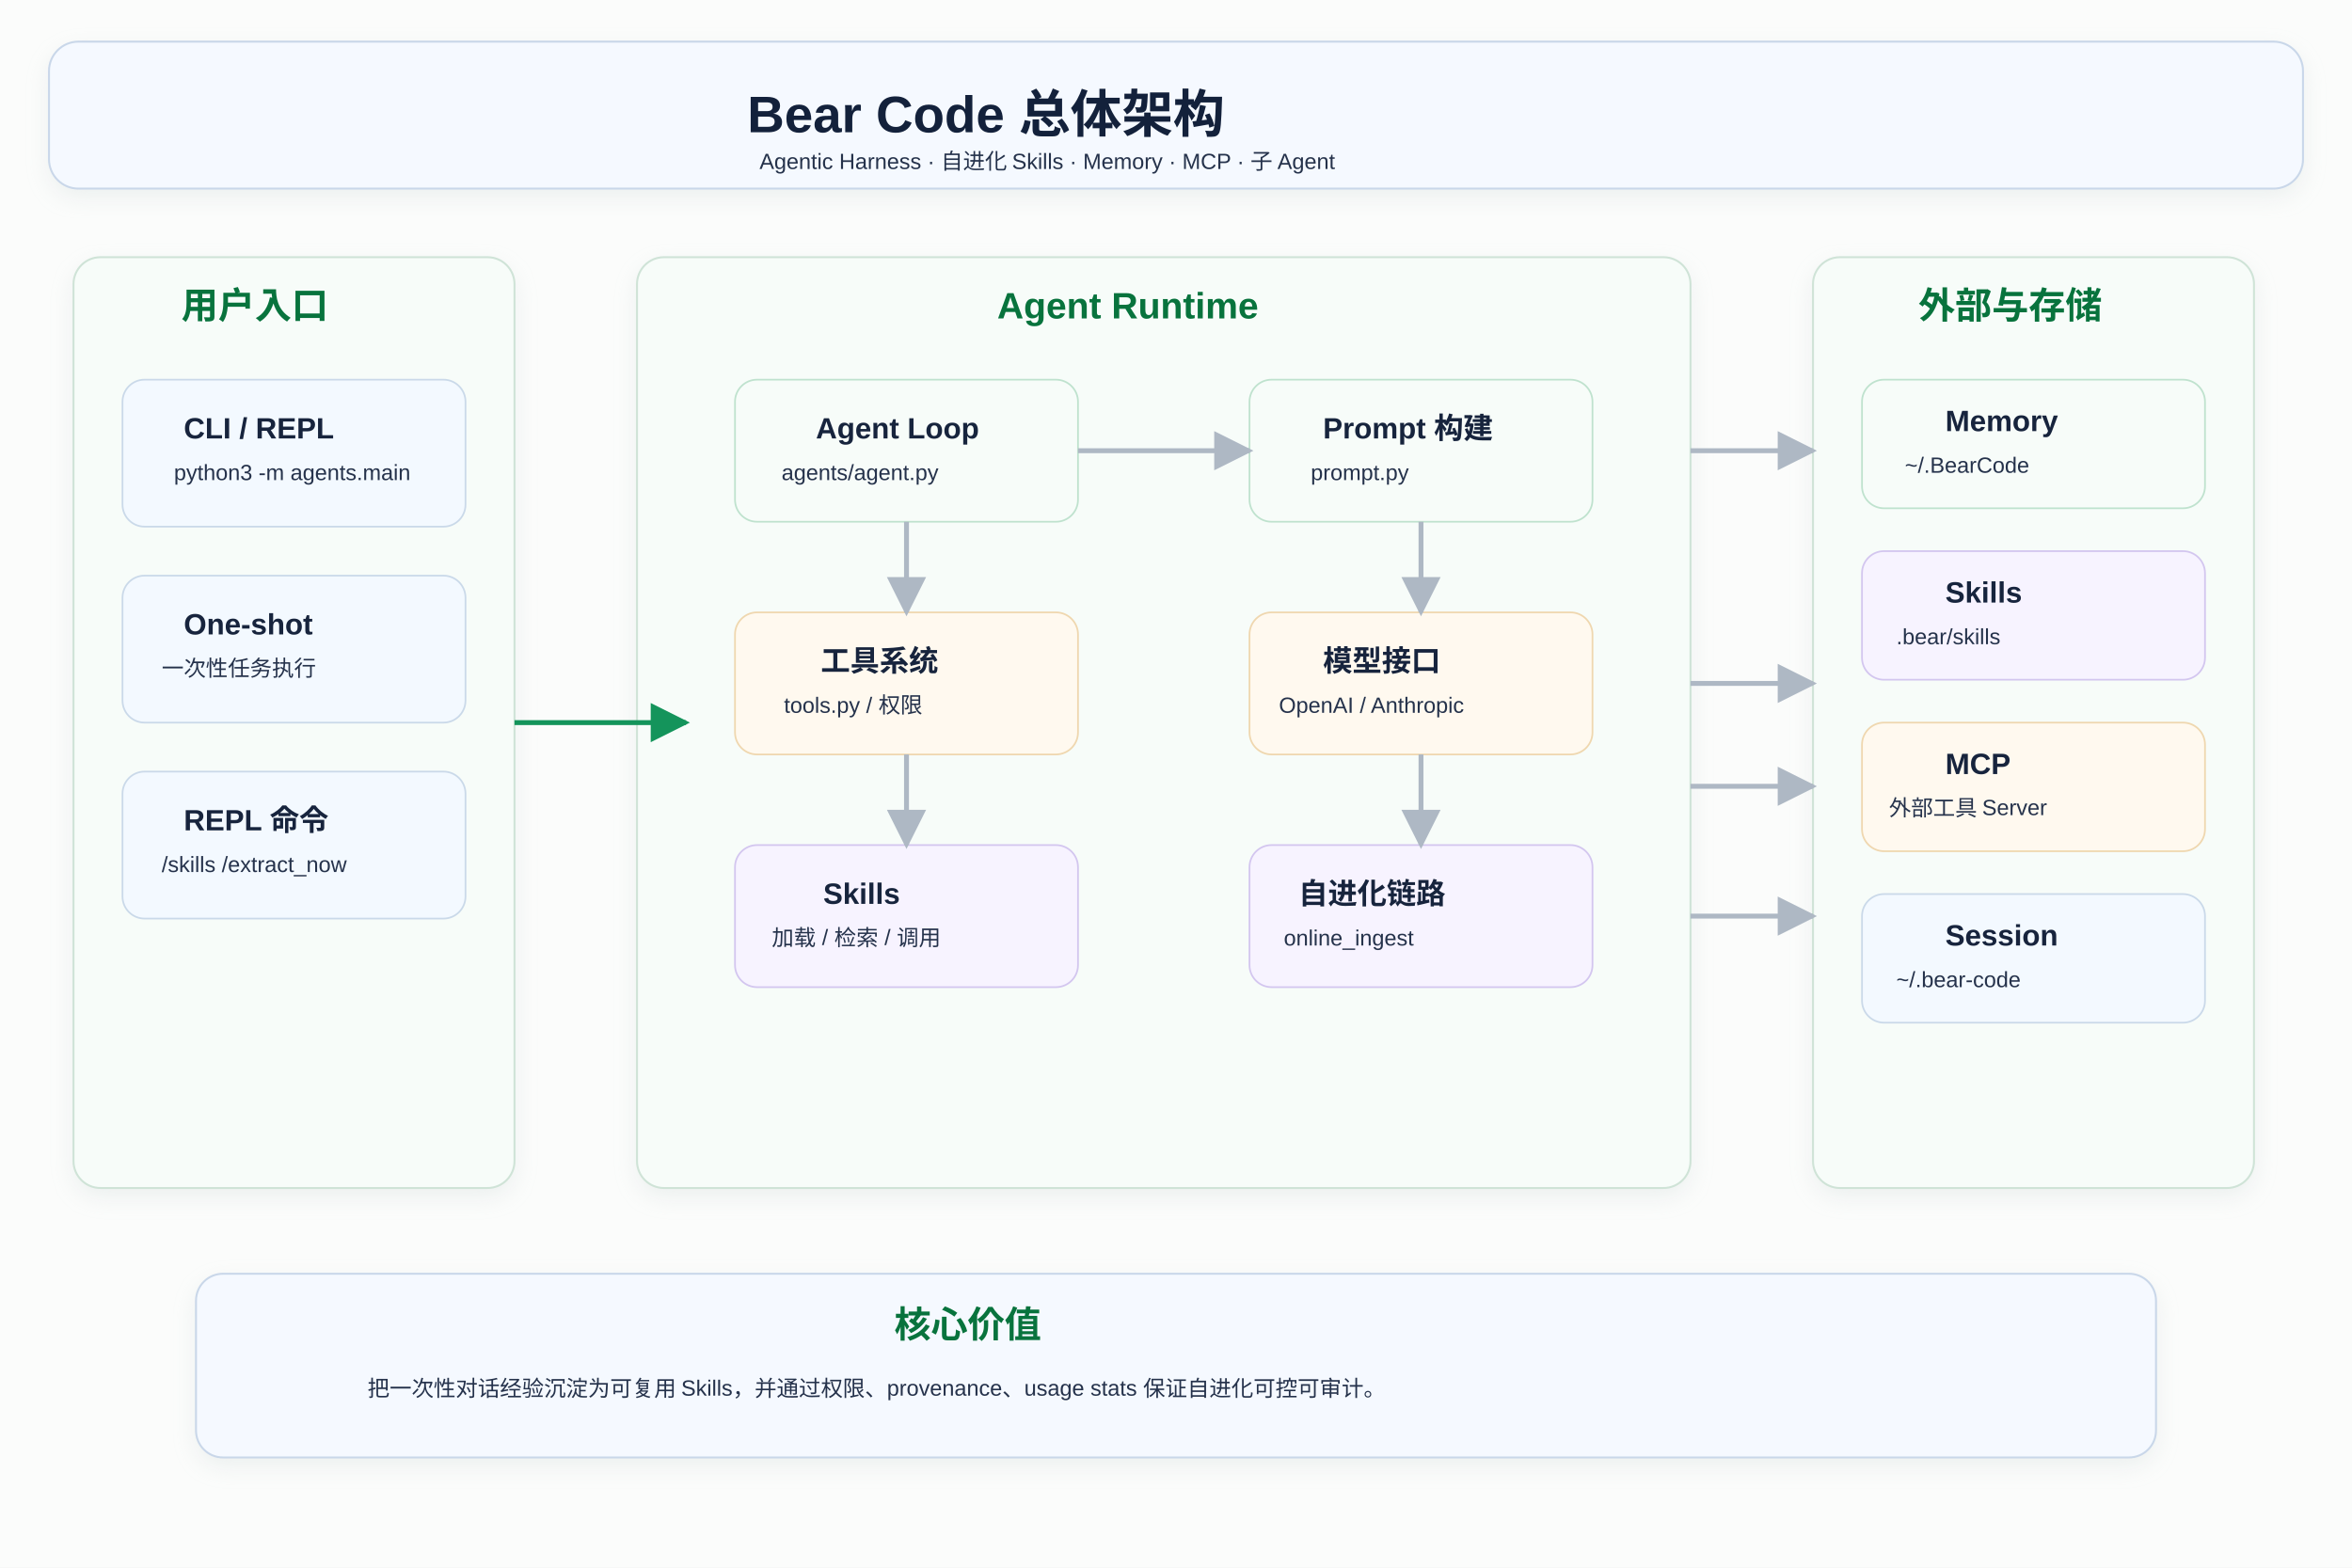
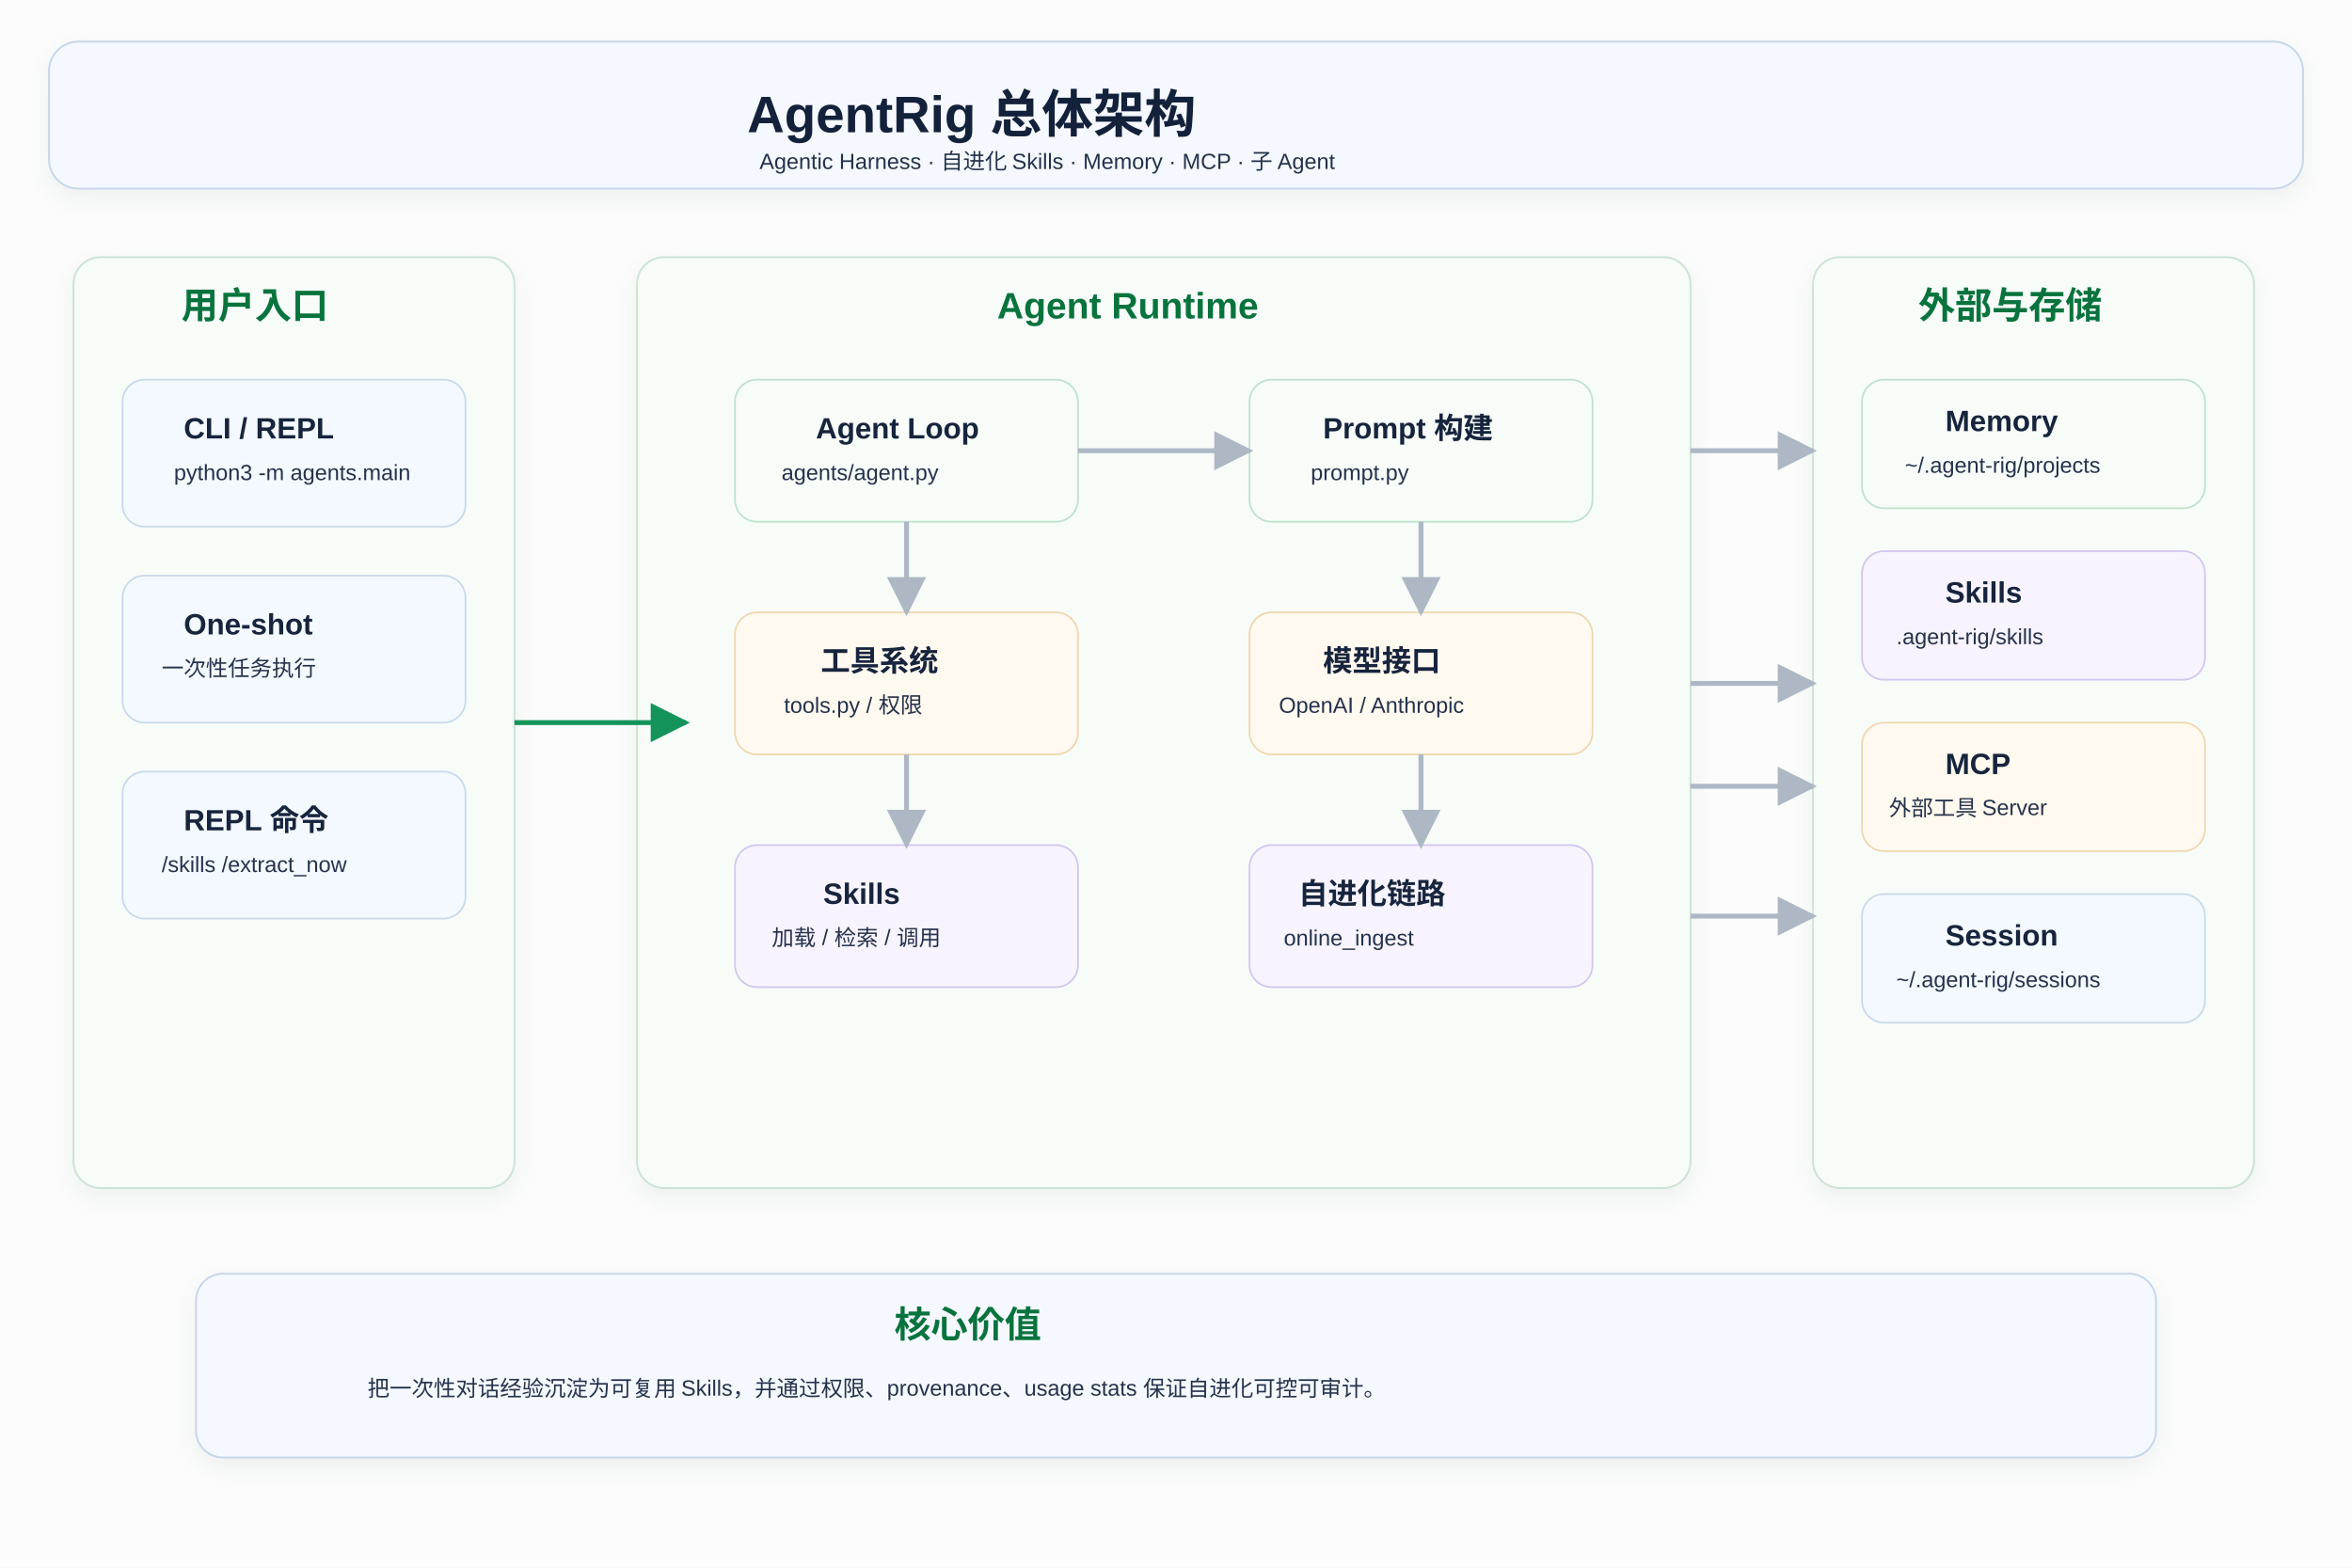
<svg xmlns="http://www.w3.org/2000/svg" width="1920" height="1280" viewBox="0 0 1920 1280">
  <defs>
    <style>
      .bg{fill:#fbfcfb}.panel{fill:#f7fcf9;stroke:#cfe3d7;stroke-width:1.6}.bluePanel{fill:#f5f9ff;stroke:#c9d7e9;stroke-width:1.6}.card{fill:#fff;stroke:#d7e1df;stroke-width:1.4}.greenCard{fill:#f7fcf9;stroke:#bfe2ce}.blueCard{fill:#f3f9ff;stroke:#cad9e9}.orangeCard{fill:#fff9ef;stroke:#efd7af}.purpleCard{fill:#f7f3ff;stroke:#d3c6ef}.redCard{fill:#fff8f6;stroke:#e6cbc4}.title{font:800 42px "PingFang SC","Microsoft YaHei",Arial;fill:#13213b}.section{font:800 30px "PingFang SC","Microsoft YaHei",Arial;fill:#08733d}.label{font:800 24px "PingFang SC","Microsoft YaHei",Arial;fill:#17243d}.small{font:500 18px "PingFang SC","Microsoft YaHei",Arial;fill:#25324b}.muted{font:500 16px "PingFang SC","Microsoft YaHei",Arial;fill:#657284}.green{fill:#14945b}.blue{fill:#3165b7}.orange{fill:#f47d22}.purple{fill:#6045a9}.red{fill:#d34a42}.line{stroke:#aeb8c4;stroke-width:4;fill:none;marker-end:url(#arrow)}.gline{stroke:#14945b;stroke-width:4;fill:none;marker-end:url(#garrow)}.shadow{filter:url(#shadow)}
    </style>
    <filter id="shadow" x="-20%" y="-20%" width="140%" height="140%">
      <feDropShadow dx="0" dy="7" stdDeviation="9" flood-color="#d8e1df" flood-opacity=".42" />
    </filter>
    <marker id="arrow" viewBox="0 0 10 10" refX="9" refY="5" markerWidth="8" markerHeight="8" orient="auto">
      <path d="M0 0L10 5L0 10z" fill="#aeb8c4" />
    </marker>
    <marker id="garrow" viewBox="0 0 10 10" refX="9" refY="5" markerWidth="8" markerHeight="8" orient="auto">
      <path d="M0 0L10 5L0 10z" fill="#14945b" />
    </marker>
  </defs>
  <rect class="bg" width="1920" height="1280" />
  <rect class="bluePanel shadow" x="40" y="34" width="1840" height="120" rx="24" />
-   <text class="title" x="610" y="108">Bear Code 总体架构</text>
+   <text class="title" x="610" y="108">AgentRig 总体架构</text>
  <text class="small" x="620" y="138">Agentic Harness · 自进化 Skills · Memory · MCP · 子 Agent</text>
  <rect class="panel shadow" x="60" y="210" width="360" height="760" rx="22" />
  <text class="section" x="148" y="260">用户入口</text>
  <rect class="card blueCard" x="100" y="310" width="280" height="120" rx="18" />
  <text class="label" x="150" y="358">CLI / REPL</text>
  <text class="small" x="142" y="392">python3 -m agents.main</text>
  <rect class="card blueCard" x="100" y="470" width="280" height="120" rx="18" />
  <text class="label" x="150" y="518">One-shot</text>
  <text class="small" x="132" y="552">一次性任务执行</text>
  <rect class="card blueCard" x="100" y="630" width="280" height="120" rx="18" />
  <text class="label" x="150" y="678">REPL 命令</text>
  <text class="small" x="132" y="712">/skills /extract_now</text>
  <rect class="panel shadow" x="520" y="210" width="860" height="760" rx="22" />
  <text class="section" x="814" y="260">Agent Runtime</text>
  <rect class="card greenCard" x="600" y="310" width="280" height="116" rx="18" />
  <text class="label" x="666" y="358">Agent Loop</text>
  <text class="small" x="638" y="392">agents/agent.py</text>
  <rect class="card greenCard" x="1020" y="310" width="280" height="116" rx="18" />
  <text class="label" x="1080" y="358">Prompt 构建</text>
  <text class="small" x="1070" y="392">prompt.py</text>
  <rect class="card orangeCard" x="600" y="500" width="280" height="116" rx="18" />
  <text class="label" x="670" y="548">工具系统</text>
  <text class="small" x="640" y="582">tools.py / 权限</text>
  <rect class="card orangeCard" x="1020" y="500" width="280" height="116" rx="18" />
  <text class="label" x="1080" y="548">模型接口</text>
  <text class="small" x="1044" y="582">OpenAI / Anthropic</text>
  <rect class="card purpleCard" x="600" y="690" width="280" height="116" rx="18" />
  <text class="label" x="672" y="738">Skills</text>
  <text class="small" x="630" y="772">加载 / 检索 / 调用</text>
  <rect class="card purpleCard" x="1020" y="690" width="280" height="116" rx="18" />
  <text class="label" x="1060" y="738">自进化链路</text>
  <text class="small" x="1048" y="772">online_ingest</text>
  <path class="gline" d="M420 590H560" />
  <path class="line" d="M880 368H1020" />
  <path class="line" d="M740 426V500" />
  <path class="line" d="M1160 426V500" />
  <path class="line" d="M740 616V690" />
  <path class="line" d="M1160 616V690" />
  <rect class="panel shadow" x="1480" y="210" width="360" height="760" rx="22" />
  <text class="section" x="1566" y="260">外部与存储</text>
  <rect class="card greenCard" x="1520" y="310" width="280" height="105" rx="18" />
  <text class="label" x="1588" y="352">Memory</text>
-   <text class="small" x="1555" y="386">~/.BearCode</text>
+   <text class="small" x="1555" y="386">~/.agent-rig/projects</text>
  <rect class="card purpleCard" x="1520" y="450" width="280" height="105" rx="18" />
  <text class="label" x="1588" y="492">Skills</text>
-   <text class="small" x="1548" y="526">.bear/skills</text>
+   <text class="small" x="1548" y="526">.agent-rig/skills</text>
  <rect class="card orangeCard" x="1520" y="590" width="280" height="105" rx="18" />
  <text class="label" x="1588" y="632">MCP</text>
  <text class="small" x="1542" y="666">外部工具 Server</text>
  <rect class="card blueCard" x="1520" y="730" width="280" height="105" rx="18" />
  <text class="label" x="1588" y="772">Session</text>
-   <text class="small" x="1548" y="806">~/.bear-code</text>
+   <text class="small" x="1548" y="806">~/.agent-rig/sessions</text>
  <path class="line" d="M1380 368H1480" />
  <path class="line" d="M1380 748H1480" />
  <path class="line" d="M1380 558H1480" />
  <path class="line" d="M1380 642H1480" />
  <rect class="bluePanel shadow" x="160" y="1040" width="1600" height="150" rx="22" />
  <text class="section" x="730" y="1092">核心价值</text>
  <text class="small" x="300" y="1140">把一次性对话经验沉淀为可复用 Skills，并通过权限、provenance、usage stats 保证自进化可控可审计。</text>
</svg>
